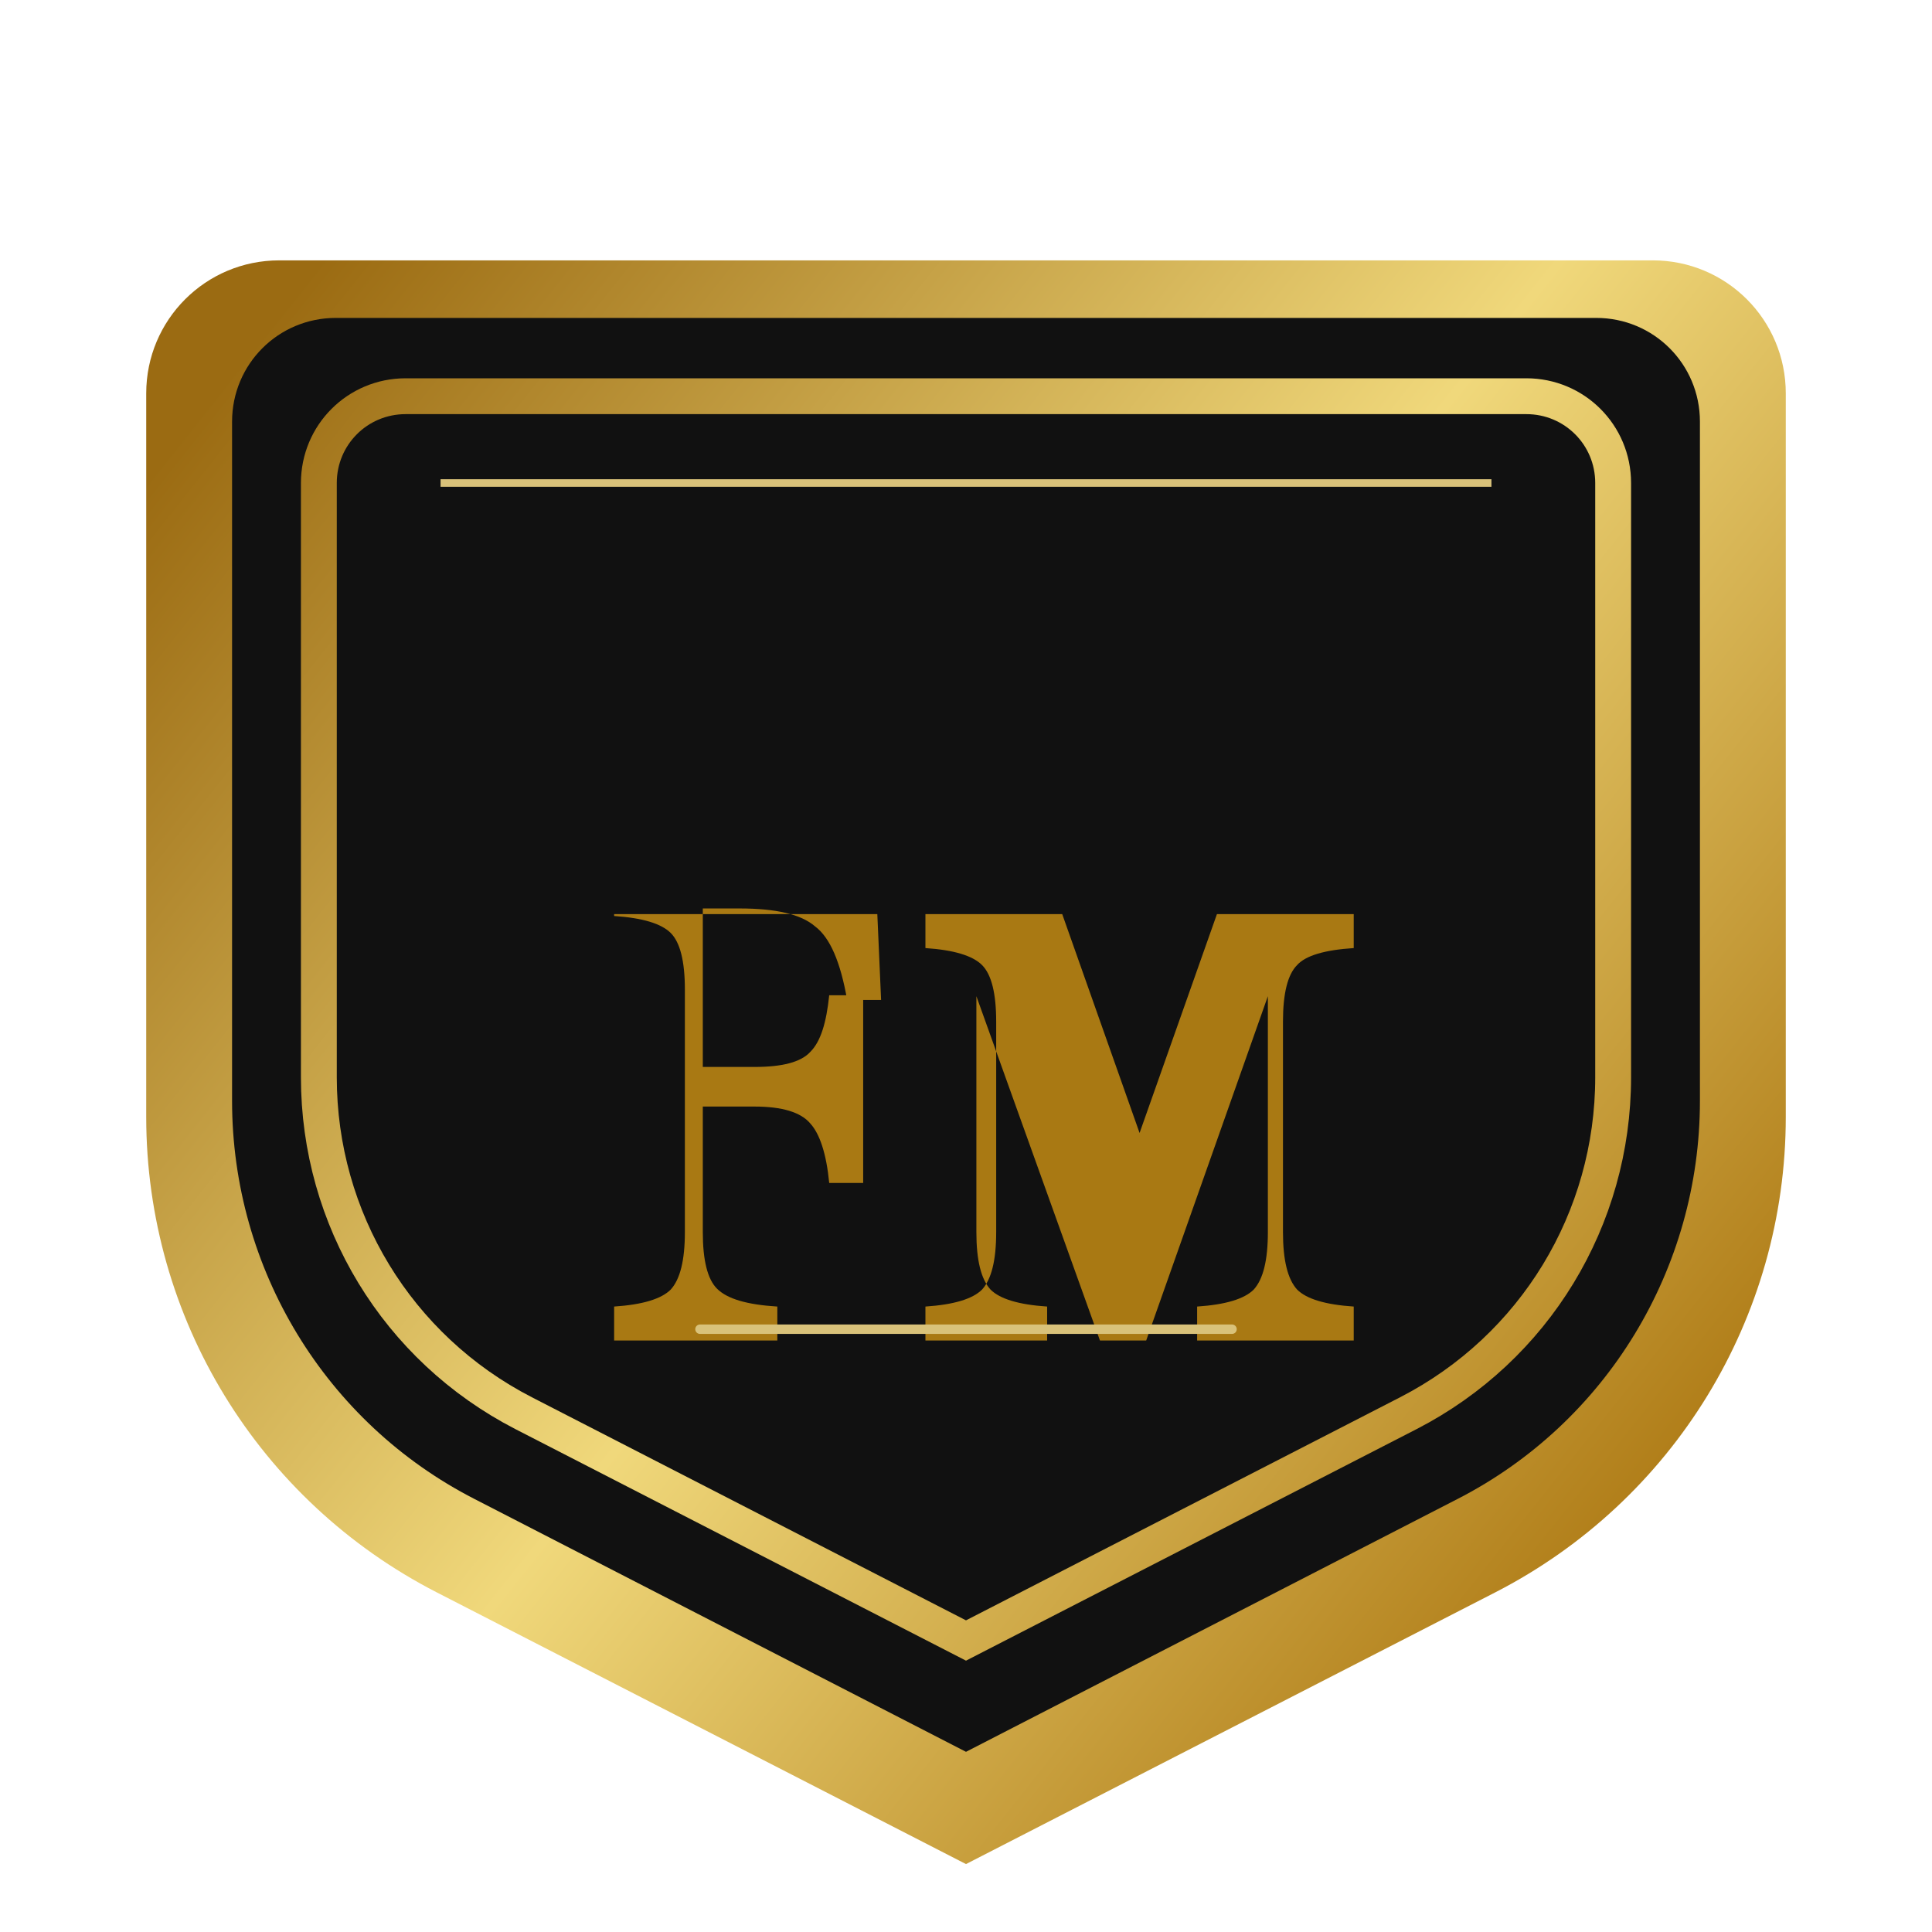
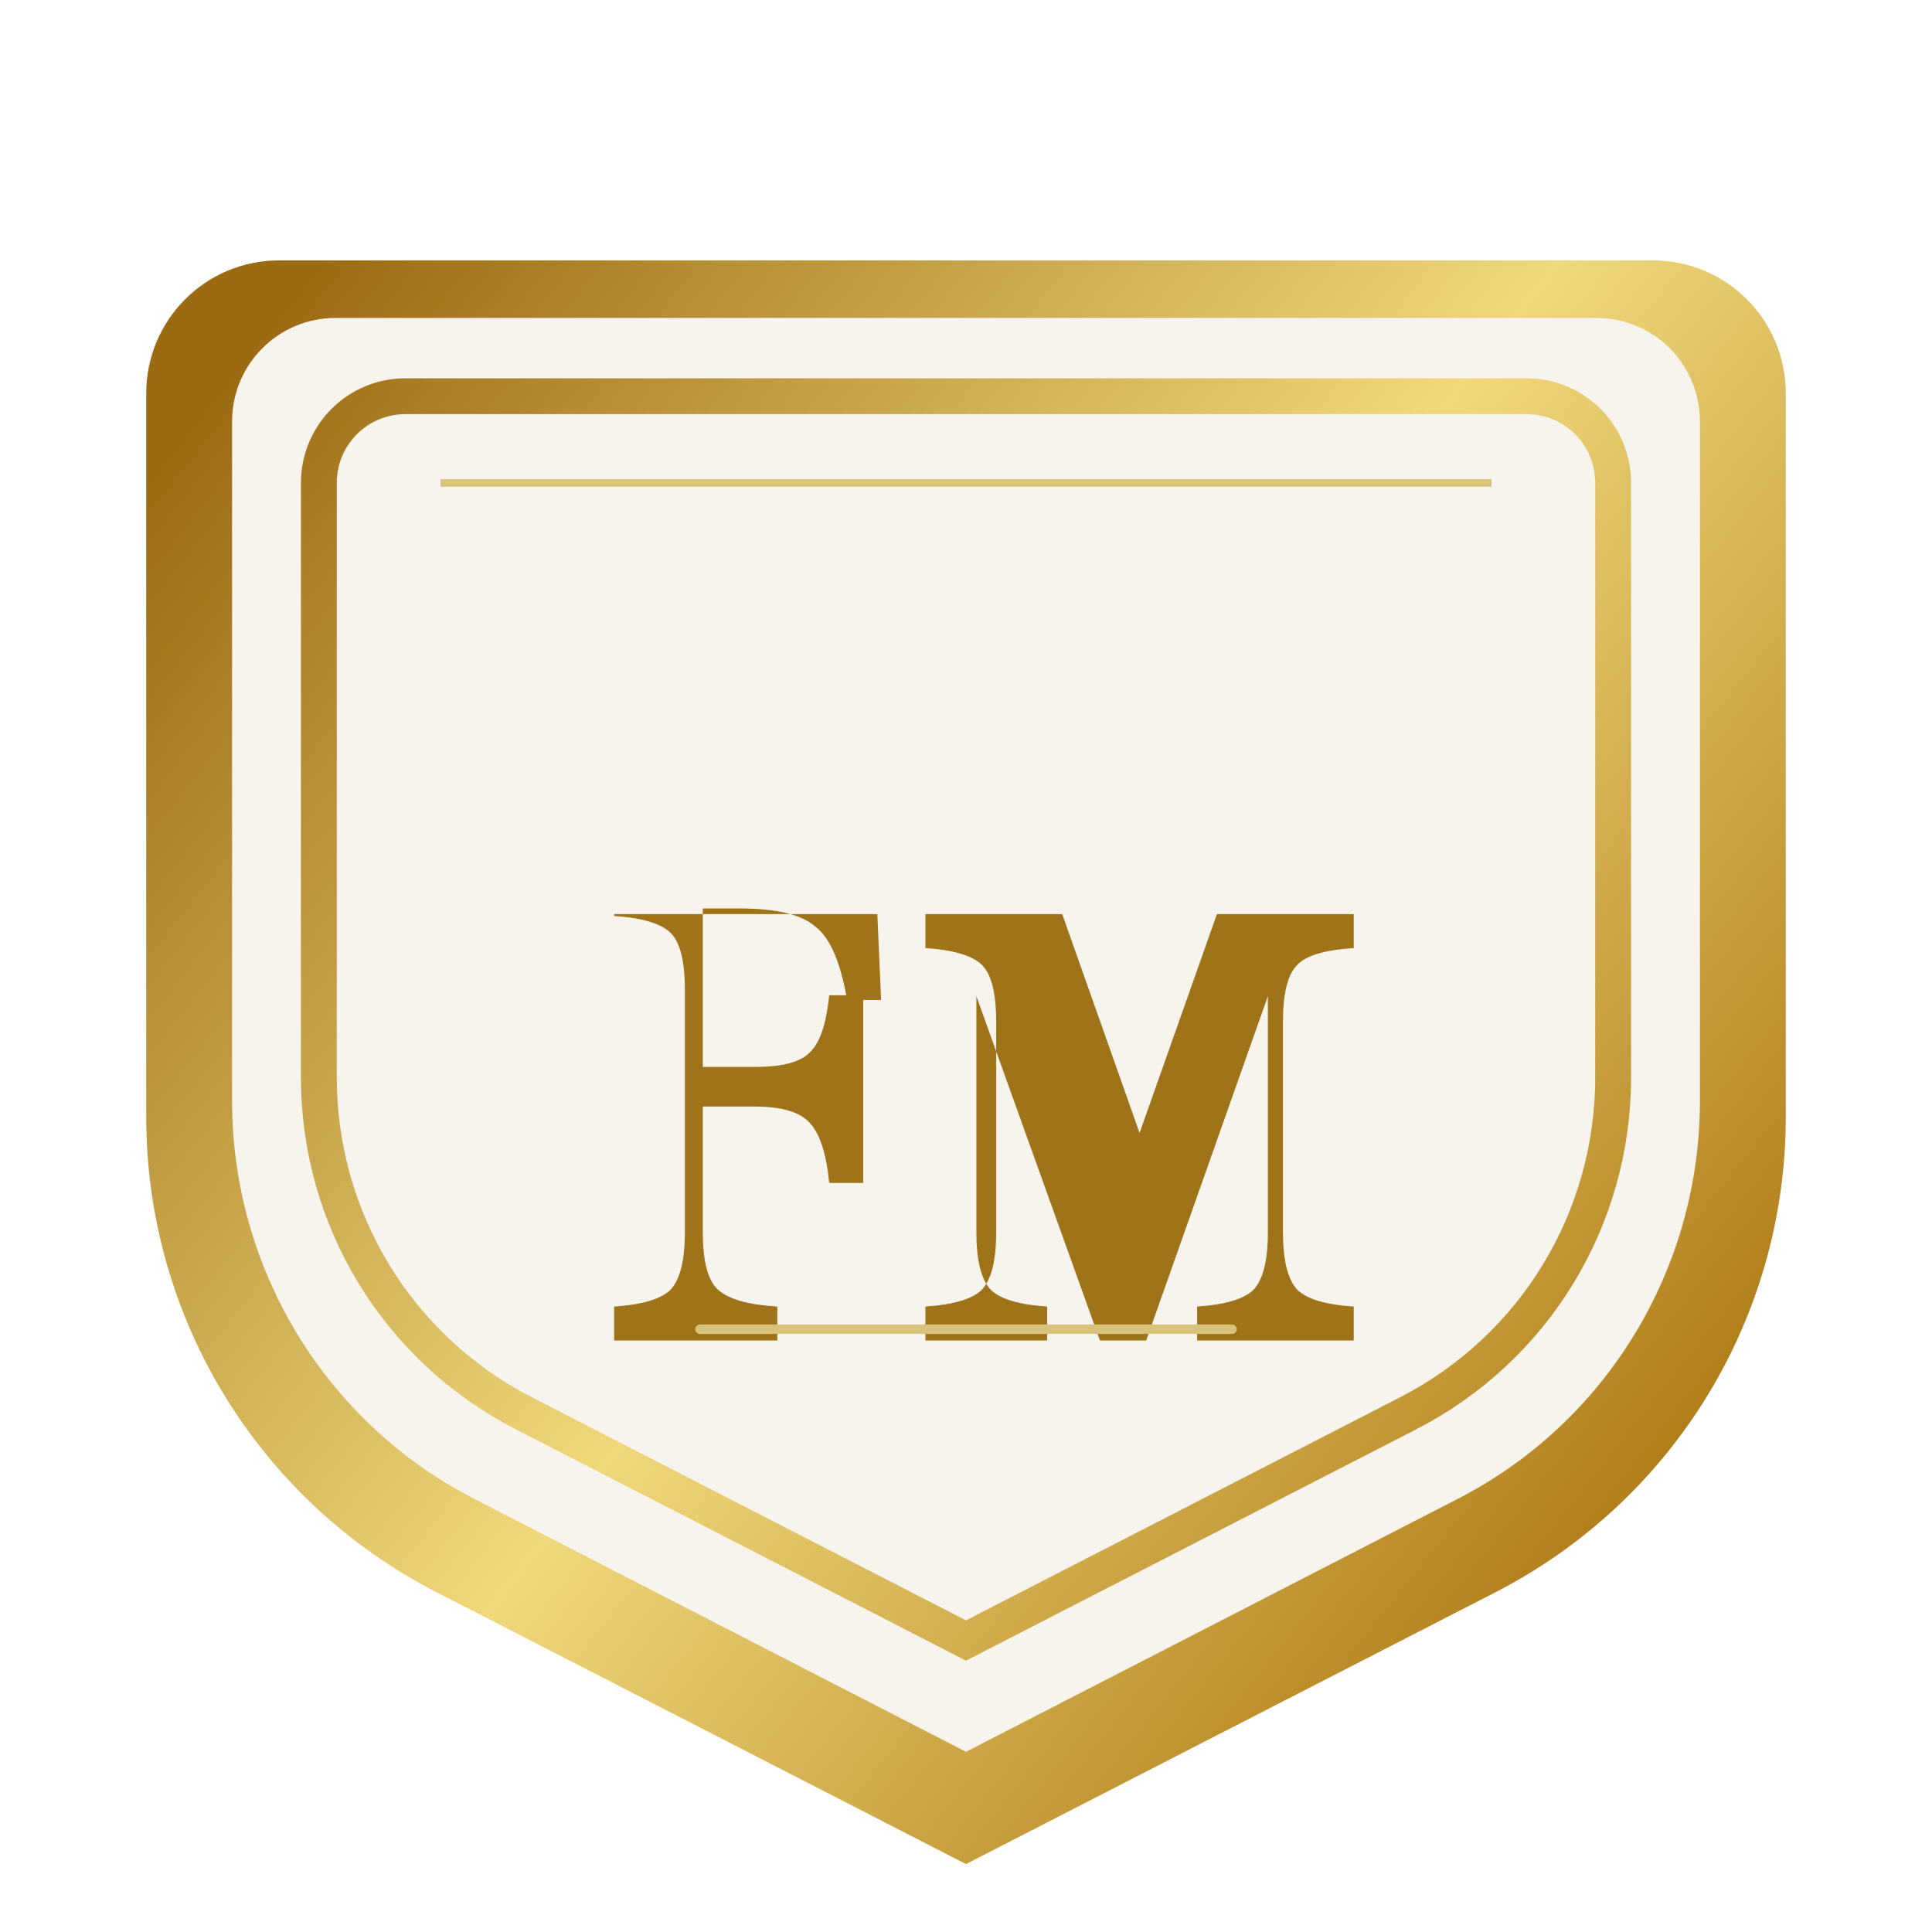
<svg xmlns="http://www.w3.org/2000/svg" width="32" height="32" viewBox="0 0 2048 2048" role="img" aria-label="Fabio Micale shield">
  <defs>
    <linearGradient id="gold" x1="218" y1="430" x2="1830" y2="1710" gradientUnits="userSpaceOnUse">
      <stop offset="0" stop-color="#9b6b12" />
      <stop offset="0.5" stop-color="#f0d87b" />
      <stop offset="1" stop-color="#a66f09" />
    </linearGradient>
  </defs>
  <path d="M296 276h1456c78 0 141 63 141 141v767c0 213-119 407-308 504l-561 288-561-288c-189-97-308-291-308-504V417c0-78 63-141 141-141Z" fill="url(#gold)" />
-   <path d="M356 337h1336c61 0 110 49 110 110v720c0 178-99 341-257 422l-521 268-521-268c-158-81-257-244-257-422V447c0-61 49-110 110-110Z" fill="#111111" />
+   <path d="M356 337h1336c61 0 110 49 110 110v720c0 178-99 341-257 422l-521 268-521-268c-158-81-257-244-257-422V447c0-61 49-110 110-110Z" fill="#f7f4ee" />
  <path d="M430 420h1188c51 0 92 41 92 92v630c0 150-83 287-217 356l-469 241-469-241c-134-69-217-206-217-356V512c0-51 41-92 92-92Z" fill="none" stroke="url(#gold)" stroke-width="38" />
  <path d="M467 512h1114" stroke="#d9c27a" stroke-width="8" />
-   <path d="M651 969h279l4 91h-36c-7-40-18-66-34-78-15-13-42-19-80-19h-39v168h55c29 0 49-5 59-16 11-11 17-31 20-60h36v199h-36c-3-31-10-52-20-63-10-12-30-18-59-18h-55v133c0 30 5 50 15 60 11 11 32 17 64 19v36H651v-36c30-2 50-8 60-18 10-11 15-31 15-61v-257c0-30-5-50-15-60-10-10-30-16-60-18v-36Z" fill="#a97913" />
-   <path d="M981 969h145l82 232 82-232h145v36c-31 2-51 8-60 18-10 10-15 30-15 60v223c0 30 5 50 15 61 10 10 30 16 60 18v36h-166v-36c30-2 50-8 60-18 10-11 15-31 15-61v-250l-129 365h-49l-131-365v250c0 30 5 50 15 61 10 10 30 16 60 18v36H981v-36c30-2 50-8 60-18 10-11 15-31 15-61v-223c0-30-5-50-15-60-10-10-30-16-60-18v-36Z" fill="#a97913" />
+   <path d="M651 969h279l4 91h-36c-7-40-18-66-34-78-15-13-42-19-80-19h-39v168h55c29 0 49-5 59-16 11-11 17-31 20-60h36v199h-36c-3-31-10-52-20-63-10-12-30-18-59-18h-55v133c0 30 5 50 15 60 11 11 32 17 64 19v36H651v-36c30-2 50-8 60-18 10-11 15-31 15-61v-257c0-30-5-50-15-60-10-10-30-16-60-18v-36Z" fill="#9f7419" />
+   <path d="M981 969h145l82 232 82-232h145v36c-31 2-51 8-60 18-10 10-15 30-15 60v223c0 30 5 50 15 61 10 10 30 16 60 18v36h-166v-36c30-2 50-8 60-18 10-11 15-31 15-61v-250l-129 365h-49l-131-365v250c0 30 5 50 15 61 10 10 30 16 60 18v36H981v-36c30-2 50-8 60-18 10-11 15-31 15-61v-223c0-30-5-50-15-60-10-10-30-16-60-18v-36Z" fill="#9f7419" />
  <path d="M742 1409h564" stroke="#d9c27a" stroke-width="10" stroke-linecap="round" />
</svg>
